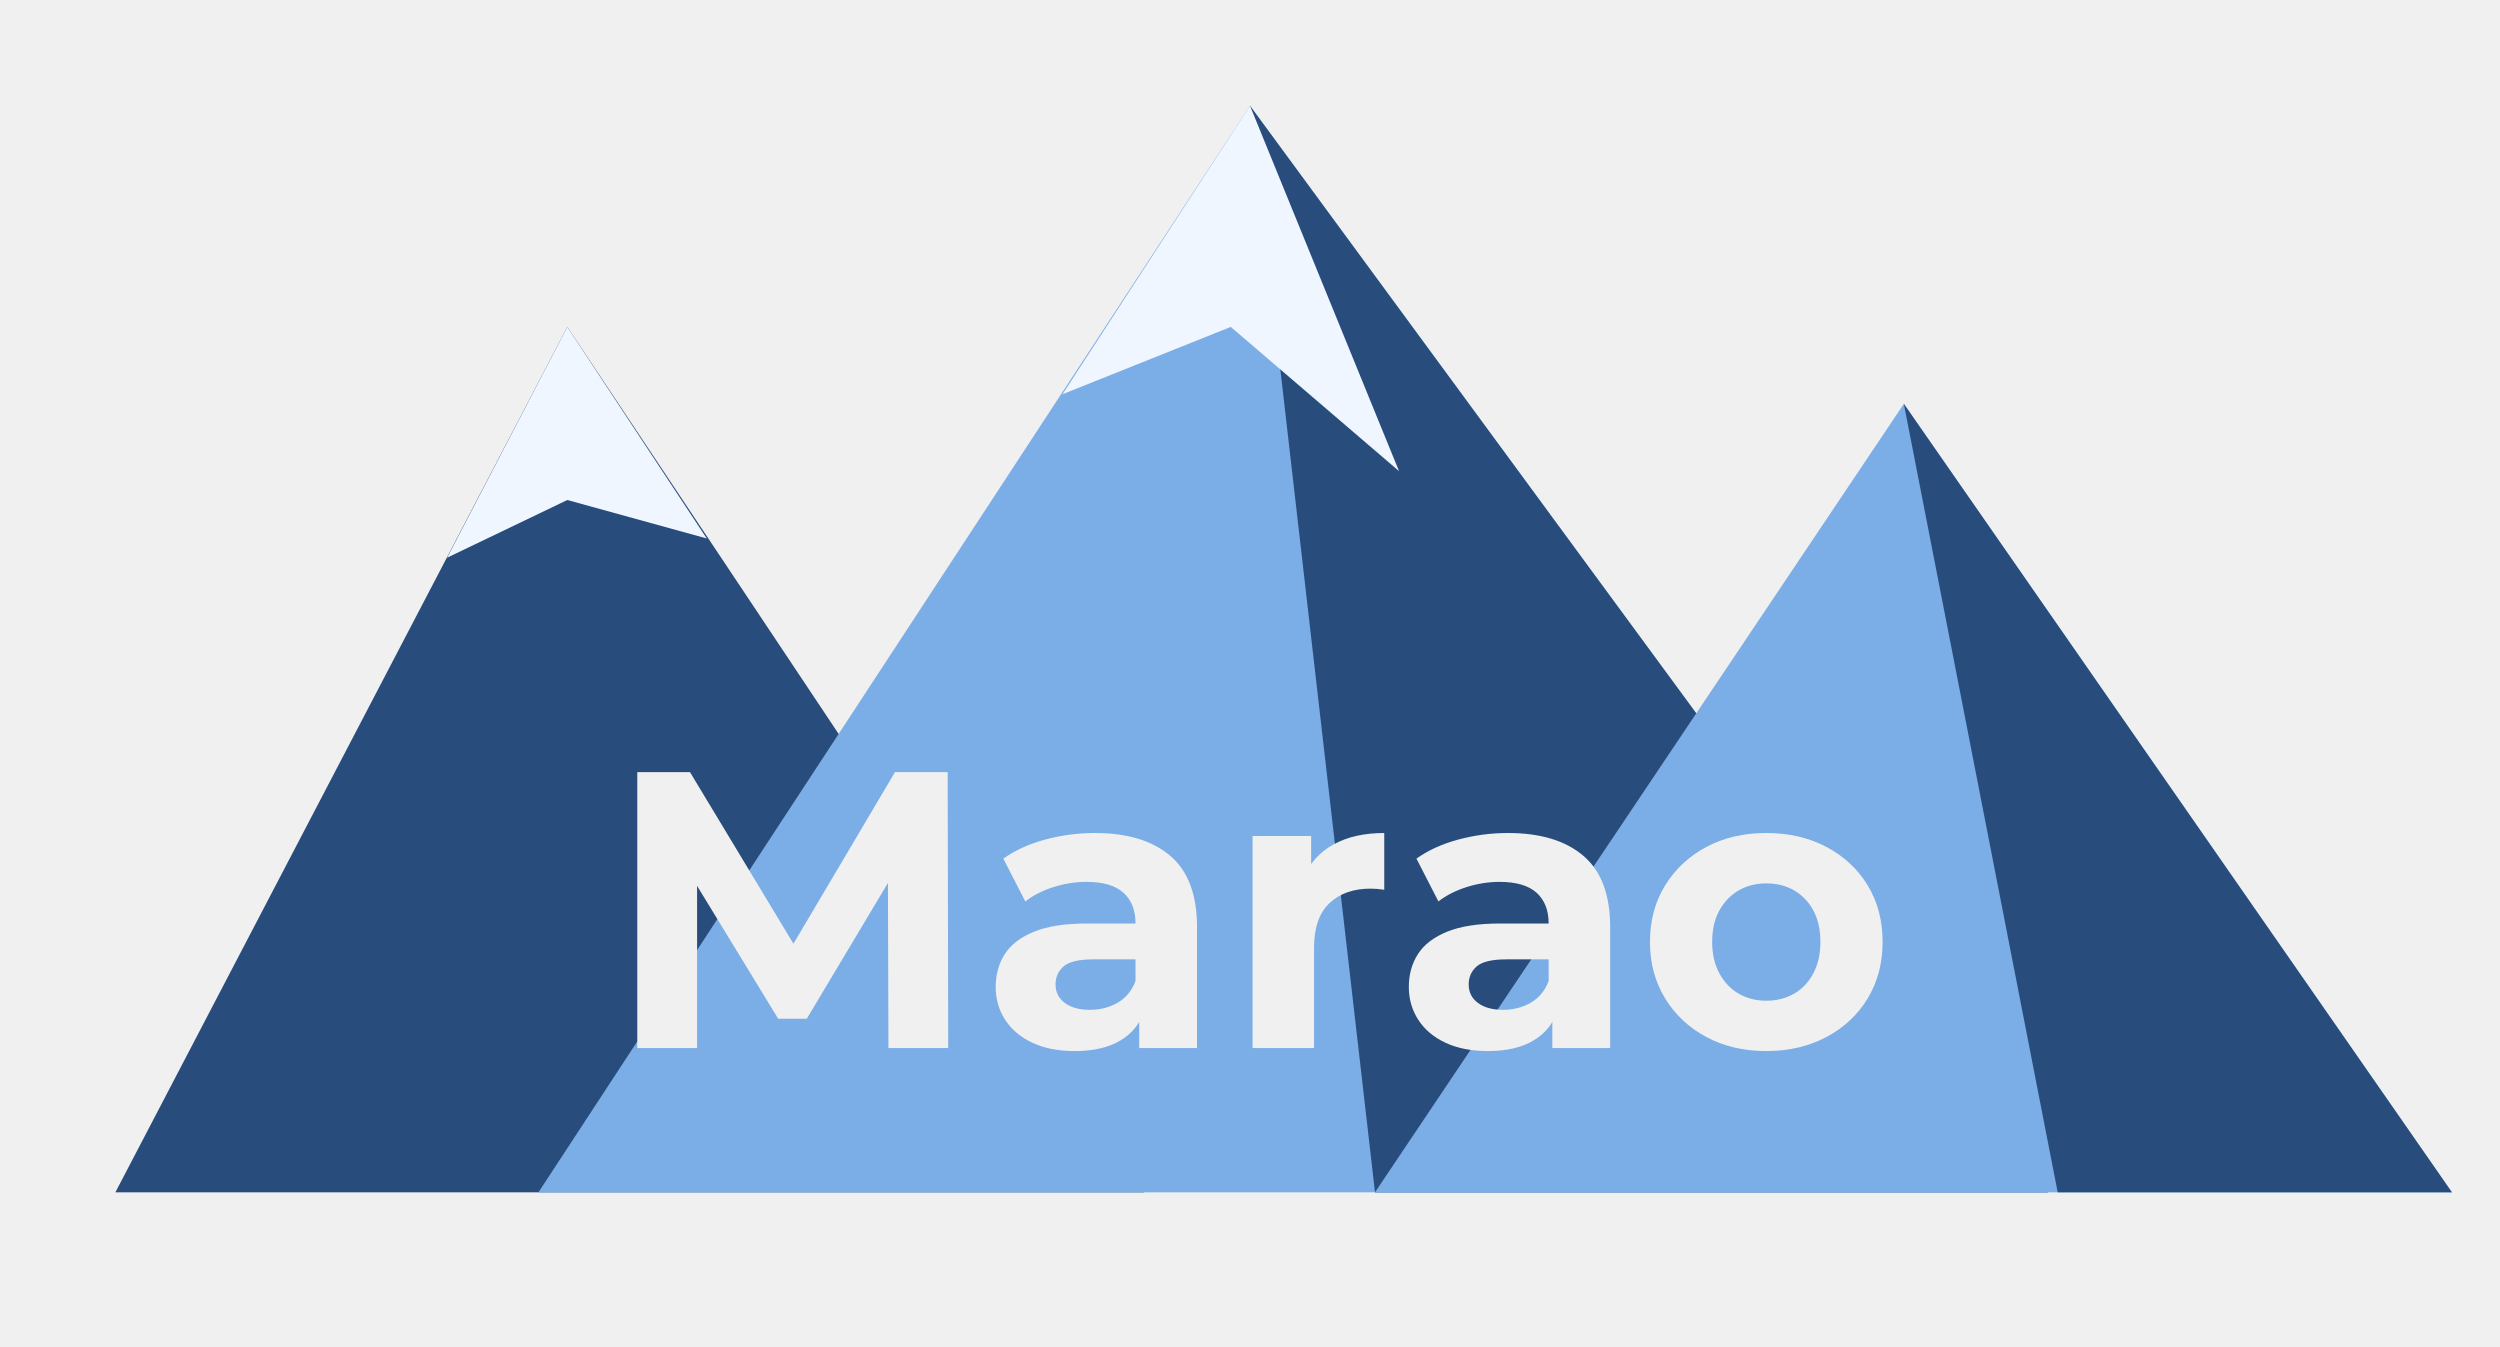
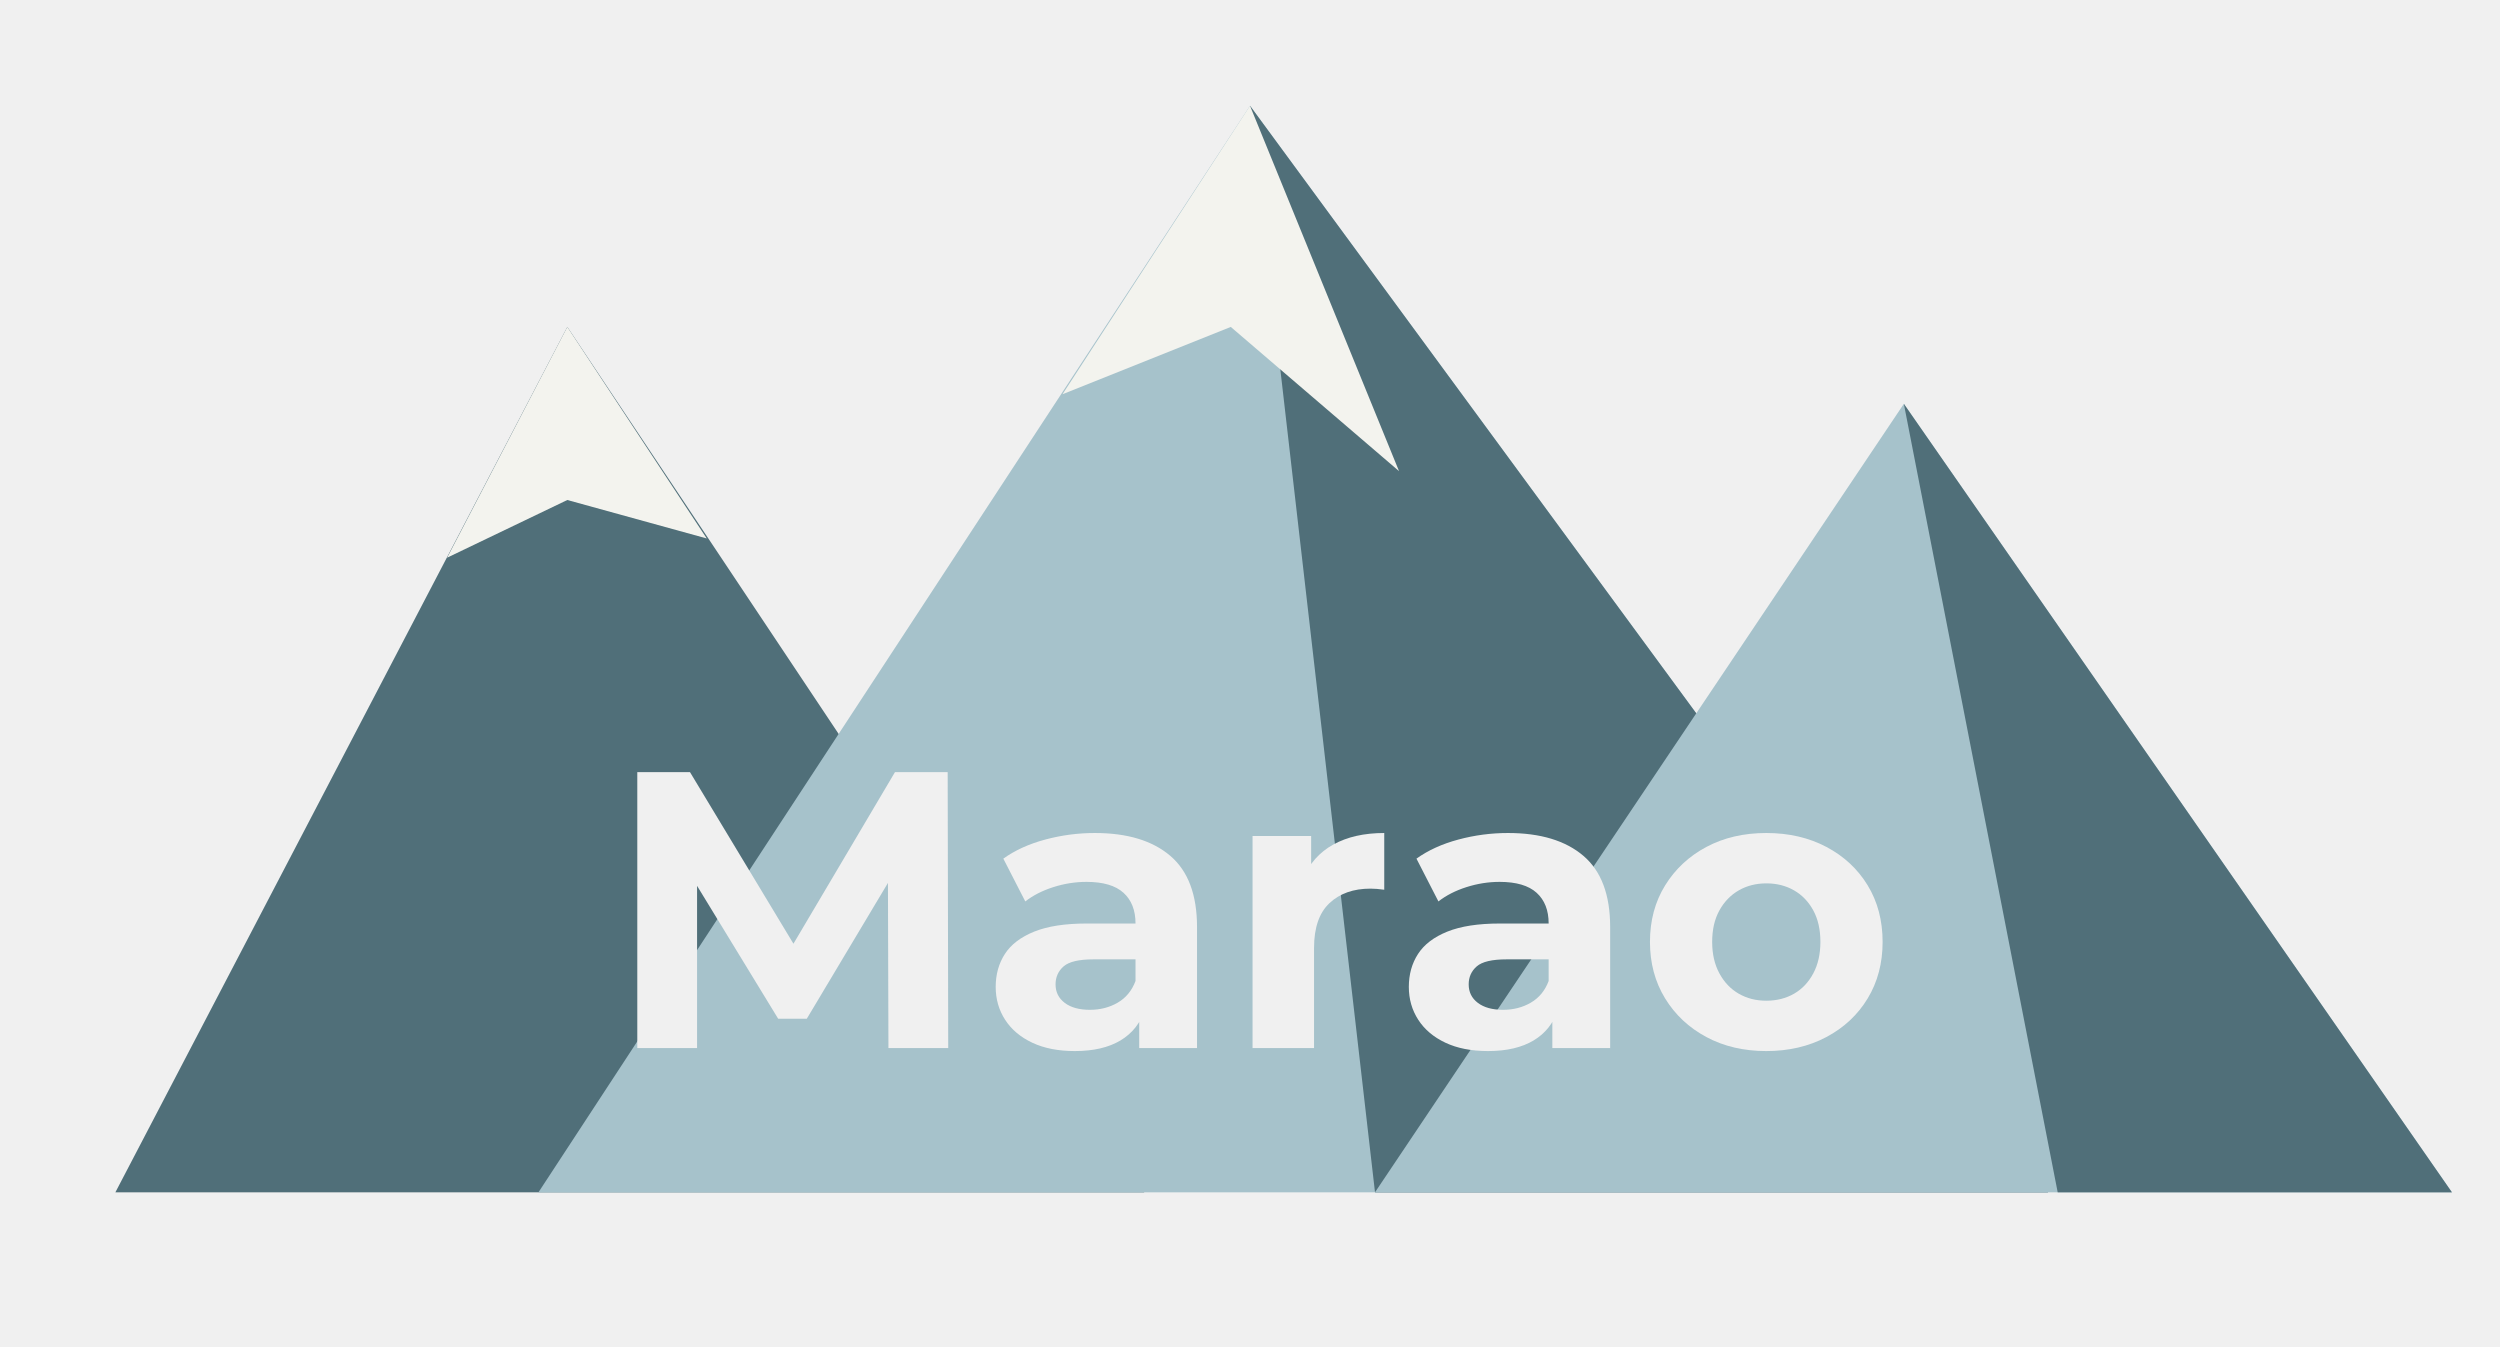
<svg xmlns="http://www.w3.org/2000/svg" viewBox="0 0 520 280">
  <defs>
    <mask id="wordmark" maskUnits="userSpaceOnUse" x="0" y="0" width="520" height="280">
      <rect width="520" height="280" fill="white" />
      <path fill="black" d="M132.556 218.0V160.6H143.516L167.96 201.142H162.169L186.156 160.6H197.116L197.23 218.0H184.796L184.681 179.746H187.024L167.813 211.894H161.858L142.239 179.746H144.991V218.0Z" />
      <path fill="black" d="M236.956 218.0V209.403L236.188 207.469V192.084Q236.188 187.963 233.685 185.696Q231.181 183.43 225.978 183.43Q222.499 183.43 219.086 184.522Q215.673 185.613 213.261 187.5L208.693 178.597Q212.332 175.989 217.406 174.628Q222.479 173.266 227.727 173.266Q237.854 173.266 243.418 178.012Q248.981 182.757 248.981 192.803V218.0ZM223.553 218.622Q218.406 218.622 214.716 216.885Q211.026 215.147 209.066 212.114Q207.105 209.08 207.105 205.276Q207.105 201.375 209.023 198.415Q210.94 195.456 215.12 193.774Q219.299 192.092 226.022 192.092H237.696V199.546H227.44Q222.905 199.546 221.23 201.008Q219.556 202.471 219.556 204.753Q219.556 207.152 221.462 208.597Q223.369 210.043 226.705 210.043Q229.927 210.043 232.491 208.548Q235.055 207.053 236.188 204.047L238.121 209.987Q236.758 214.197 233.067 216.409Q229.375 218.622 223.553 218.622Z" />
      <path fill="black" d="M260.53 218.0V173.888H272.717V186.379L271.035 182.773Q272.986 178.069 277.323 175.667Q281.659 173.266 287.924 173.266V185.065Q287.09 184.95 286.419 184.893Q285.748 184.836 285.061 184.836Q279.741 184.836 276.532 187.85Q273.322 190.864 273.322 197.183V218.0Z" />
      <path fill="black" d="M322.887 218.0V209.403L322.119 207.469V192.084Q322.119 187.963 319.615 185.696Q317.111 183.43 311.909 183.43Q308.429 183.43 305.017 184.522Q301.604 185.613 299.192 187.5L294.624 178.597Q298.263 175.989 303.336 174.628Q308.41 173.266 313.658 173.266Q323.785 173.266 329.348 178.012Q334.912 182.757 334.912 192.803V218.0ZM309.484 218.622Q304.336 218.622 300.646 216.885Q296.956 215.147 294.996 212.114Q293.036 209.08 293.036 205.276Q293.036 201.375 294.953 198.415Q296.87 195.456 301.05 193.774Q305.23 192.092 311.953 192.092H323.626V199.546H313.371Q308.836 199.546 307.161 201.008Q305.486 202.471 305.486 204.753Q305.486 207.152 307.393 208.597Q309.299 210.043 312.636 210.043Q315.858 210.043 318.421 208.548Q320.985 207.053 322.119 204.047L324.052 209.987Q322.689 214.197 318.997 216.409Q315.306 218.622 309.484 218.622Z" />
      <path fill="black" d="M367.388 218.622Q360.377 218.622 354.924 215.703Q349.471 212.785 346.331 207.651Q343.192 202.517 343.192 195.919Q343.192 189.27 346.341 184.169Q349.489 179.067 354.922 176.166Q360.355 173.266 367.388 173.266Q374.42 173.266 379.897 176.163Q385.374 179.06 388.479 184.157Q391.583 189.253 391.583 195.92Q391.583 202.536 388.485 207.66Q385.387 212.785 379.891 215.703Q374.396 218.622 367.388 218.622ZM367.388 208.148Q370.625 208.148 373.156 206.694Q375.686 205.24 377.165 202.464Q378.644 199.688 378.644 195.922Q378.644 192.085 377.165 189.367Q375.686 186.648 373.156 185.194Q370.625 183.74 367.412 183.74Q364.2 183.74 361.669 185.194Q359.138 186.648 357.635 189.367Q356.131 192.085 356.131 195.922Q356.131 199.688 357.635 202.464Q359.138 205.24 361.666 206.694Q364.193 208.148 367.388 208.148Z" />
    </mask>
  </defs>
  <g mask="url(#wordmark)">
-     <path fill="#284D7D" d="M24 248 118 68 238 248Z" />
-     <path fill="#7BADE6" d="M112 248 260 22 426 248Z" />
-     <path fill="#284D7D" d="m260 22 166 226H286Z" />
-     <path fill="#7BADE6" d="M286 248 396 84 510 248Z" />
-     <path fill="#284D7D" d="m396 84 114 164h-82Z" />
-     <path fill="#EFF6FF" d="m260 22-39 60 35-14 35 30Z" />
-     <path fill="#EFF6FF" d="m118 68-25 48 25-12 29 8Z" />
+     <path fill="#506F79" d="M24 248 118 68 238 248Z" />
+     <path fill="#A6C2CB" d="M112 248 260 22 426 248Z" />
+     <path fill="#506F79" d="m260 22 166 226H286Z" />
+     <path fill="#A6C2CB" d="M286 248 396 84 510 248Z" />
+     <path fill="#506F79" d="m396 84 114 164h-82Z" />
+     <path fill="#F3F3EE" d="m260 22-39 60 35-14 35 30Z" />
+     <path fill="#F3F3EE" d="m118 68-25 48 25-12 29 8Z" />
  </g>
</svg>
